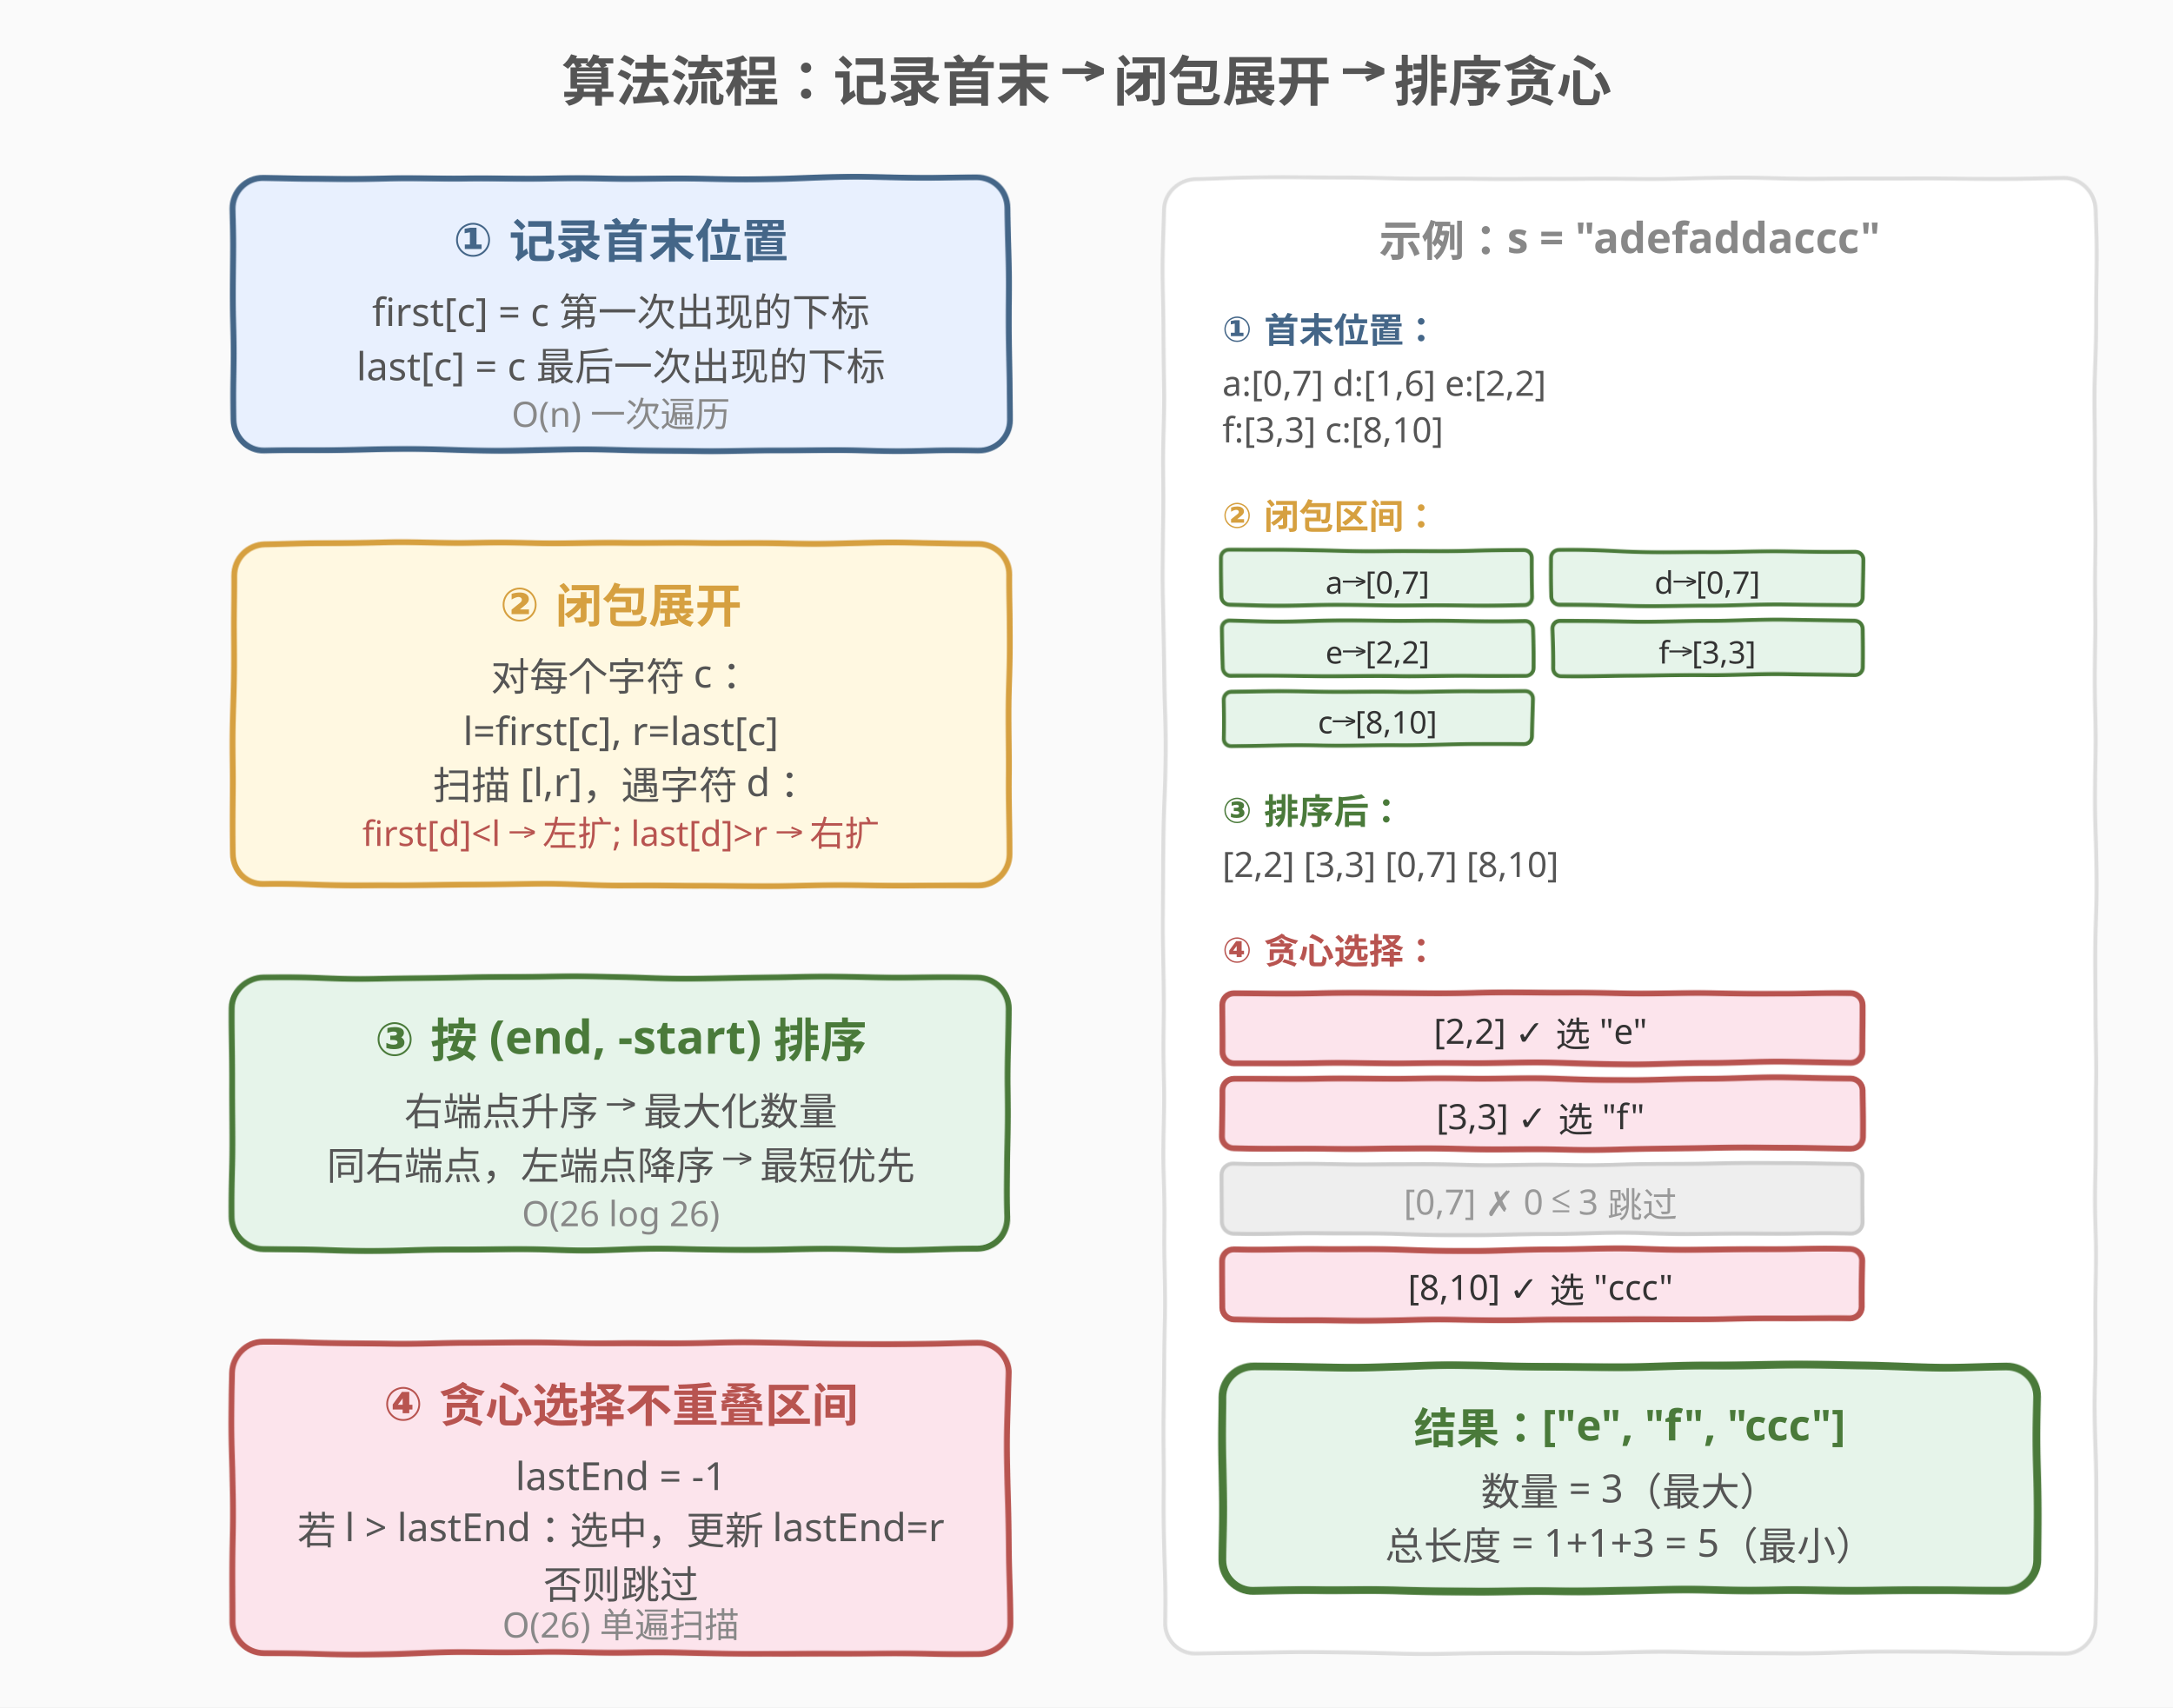
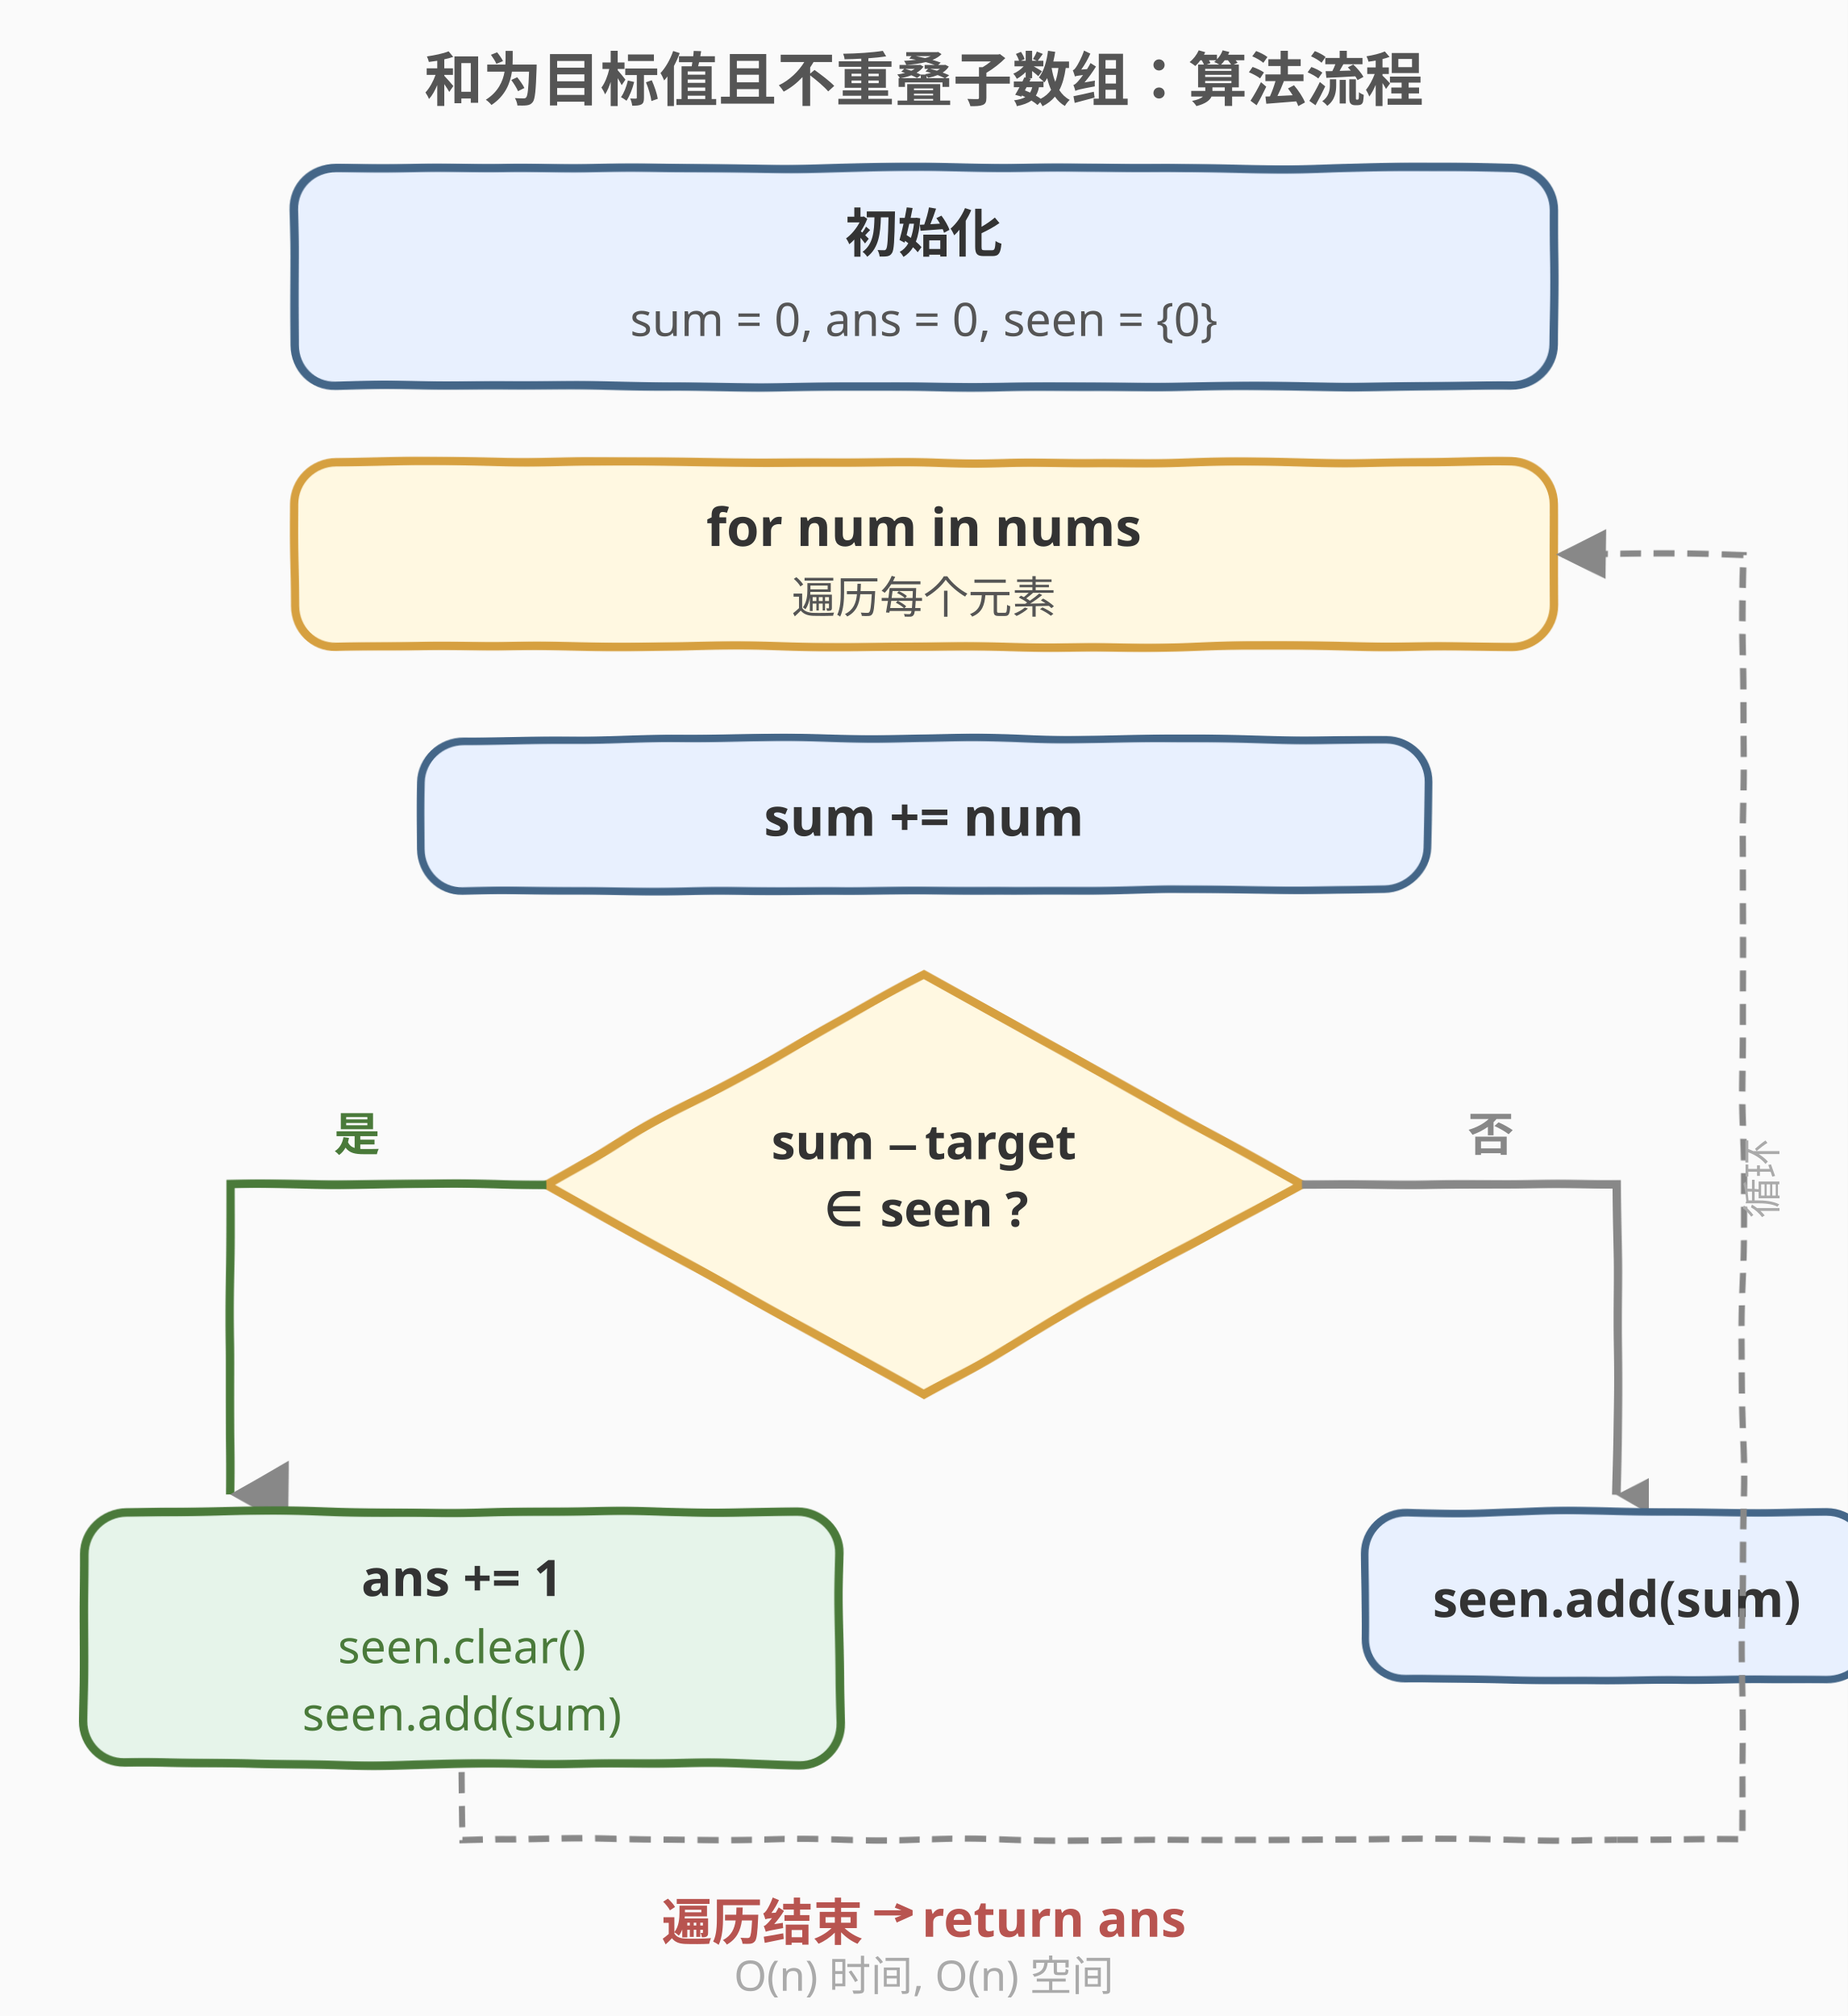
- <svg xmlns="http://www.w3.org/2000/svg" viewBox="0 0 560 440" font-family="'Comic Sans MS', 'Segoe UI', 'Kaiti SC', 楷体, cursive">
+ <svg xmlns="http://www.w3.org/2000/svg" viewBox="0 0 440 480" font-family="'Comic Sans MS', 'Segoe UI', 'Kaiti SC', 楷体, cursive">
  <defs>
    <filter id="rough">
      <feTurbulence type="fractalNoise" baseFrequency="0.02" numOctaves="2" seed="3" />
      <feDisplacementMap in="SourceGraphic" scale="2" />
    </filter>
    <filter id="rough2">
      <feTurbulence type="fractalNoise" baseFrequency="0.025" numOctaves="2" seed="7" />
      <feDisplacementMap in="SourceGraphic" scale="1.5" />
    </filter>
-     <marker id="arr" markerWidth="8" markerHeight="8" refX="6" refY="4" orient="auto">
-       <path d="M 0 0 L 8 4 L 0 8 z" fill="#666" />
+     <marker id="arrowD" markerWidth="8" markerHeight="8" refX="4" refY="7" orient="auto">
+       <path d="M0,0 L4,7 L8,0 Z" fill="#888" />
+     </marker>
+     <marker id="arrowR" markerWidth="8" markerHeight="8" refX="7" refY="4" orient="auto">
+       <path d="M0,0 L8,4 L0,8 Z" fill="#888" />
    </marker>
  </defs>
-   <rect width="560" height="440" fill="#fafafa" />
-   <text x="280" y="26" text-anchor="middle" font-size="14" fill="#555" font-weight="bold">算法流程：记录首末 → 闭包展开 → 排序贪心</text>
-   <rect x="60" y="46" width="200" height="70" fill="#e8f0fe" stroke="#446688" stroke-width="1.5" rx="8" filter="url(#rough2)" />
-   <text x="160" y="66" text-anchor="middle" font-size="12" fill="#446688" font-weight="bold">① 记录首末位置</text>
-   <text x="160" y="84" text-anchor="middle" font-size="10" fill="#555">first[c] = c 第一次出现的下标</text>
-   <text x="160" y="98" text-anchor="middle" font-size="10" fill="#555">last[c] = c 最后一次出现的下标</text>
-   <text x="160" y="110" text-anchor="middle" font-size="9" fill="#888">O(n) 一次遍历</text>
-   <path d="M 160 116 L 160 138" stroke="#666" stroke-width="2" fill="none" marker-end="url(#arr)" filter="url(#rough2)" />
-   <rect x="60" y="140" width="200" height="88" fill="#fff8e1" stroke="#d6a040" stroke-width="1.5" rx="8" filter="url(#rough2)" />
-   <text x="160" y="160" text-anchor="middle" font-size="12" fill="#d6a040" font-weight="bold">② 闭包展开</text>
-   <text x="160" y="178" text-anchor="middle" font-size="10" fill="#555">对每个字符 c：</text>
-   <text x="160" y="192" text-anchor="middle" font-size="10" fill="#555">l=first[c], r=last[c]</text>
-   <text x="160" y="206" text-anchor="middle" font-size="10" fill="#555">扫描 [l,r]，遇字符 d：</text>
-   <text x="160" y="218" text-anchor="middle" font-size="9" fill="#b85450">first[d]&lt;l → 左扩; last[d]&gt;r → 右扩</text>
-   <path d="M 160 228 L 160 250" stroke="#666" stroke-width="2" fill="none" marker-end="url(#arr)" filter="url(#rough2)" />
-   <rect x="60" y="252" width="200" height="70" fill="#e6f4ea" stroke="#4a7a3a" stroke-width="1.5" rx="8" filter="url(#rough2)" />
-   <text x="160" y="272" text-anchor="middle" font-size="12" fill="#4a7a3a" font-weight="bold">③ 按 (end, -start) 排序</text>
-   <text x="160" y="290" text-anchor="middle" font-size="10" fill="#555">右端点升序 → 最大化数量</text>
-   <text x="160" y="304" text-anchor="middle" font-size="10" fill="#555">同右端点，左端点降序 → 最短优先</text>
-   <text x="160" y="316" text-anchor="middle" font-size="9" fill="#888">O(26 log 26)</text>
-   <path d="M 160 322 L 160 344" stroke="#666" stroke-width="2" fill="none" marker-end="url(#arr)" filter="url(#rough2)" />
-   <rect x="60" y="346" width="200" height="80" fill="#fce4ec" stroke="#b85450" stroke-width="1.5" rx="8" filter="url(#rough2)" />
-   <text x="160" y="366" text-anchor="middle" font-size="12" fill="#b85450" font-weight="bold">④ 贪心选择不重叠区间</text>
-   <text x="160" y="384" text-anchor="middle" font-size="10" fill="#555">lastEnd = -1</text>
-   <text x="160" y="398" text-anchor="middle" font-size="10" fill="#555">若 l &gt; lastEnd：选中，更新 lastEnd=r</text>
-   <text x="160" y="412" text-anchor="middle" font-size="10" fill="#555">否则跳过</text>
-   <text x="160" y="422" text-anchor="middle" font-size="9" fill="#888">O(26) 单遍扫描</text>
-   <rect x="300" y="46" width="240" height="380" fill="#fff" stroke="#ddd" stroke-width="1" rx="8" filter="url(#rough2)" />
-   <text x="420" y="66" text-anchor="middle" font-size="11" fill="#888" font-weight="bold">示例：s = "adefaddaccc"</text>
-   <text x="315" y="88" font-size="9" fill="#446688" font-weight="bold">① 首末位置：</text>
-   <text x="315" y="102" font-size="9" fill="#555">a:[0,7] d:[1,6] e:[2,2]</text>
-   <text x="315" y="114" font-size="9" fill="#555">f:[3,3] c:[8,10]</text>
-   <text x="315" y="136" font-size="9" fill="#d6a040" font-weight="bold">② 闭包区间：</text>
-   <rect x="315" y="142" width="80" height="14" fill="#e6f4ea" stroke="#4a7a3a" stroke-width="1" rx="2" filter="url(#rough2)" />
-   <text x="355" y="153" text-anchor="middle" font-size="8" fill="#333">a→[0,7]</text>
-   <rect x="400" y="142" width="80" height="14" fill="#e6f4ea" stroke="#4a7a3a" stroke-width="1" rx="2" filter="url(#rough2)" />
-   <text x="440" y="153" text-anchor="middle" font-size="8" fill="#333">d→[0,7]</text>
-   <rect x="315" y="160" width="80" height="14" fill="#e6f4ea" stroke="#4a7a3a" stroke-width="1" rx="2" filter="url(#rough2)" />
-   <text x="355" y="171" text-anchor="middle" font-size="8" fill="#333">e→[2,2]</text>
-   <rect x="400" y="160" width="80" height="14" fill="#e6f4ea" stroke="#4a7a3a" stroke-width="1" rx="2" filter="url(#rough2)" />
-   <text x="440" y="171" text-anchor="middle" font-size="8" fill="#333">f→[3,3]</text>
-   <rect x="315" y="178" width="80" height="14" fill="#e6f4ea" stroke="#4a7a3a" stroke-width="1" rx="2" filter="url(#rough2)" />
-   <text x="355" y="189" text-anchor="middle" font-size="8" fill="#333">c→[8,10]</text>
-   <text x="315" y="212" font-size="9" fill="#4a7a3a" font-weight="bold">③ 排序后：</text>
-   <text x="315" y="226" font-size="9" fill="#555">[2,2] [3,3] [0,7] [8,10]</text>
-   <text x="315" y="248" font-size="9" fill="#b85450" font-weight="bold">④ 贪心选择：</text>
-   <rect x="315" y="256" width="165" height="18" fill="#fce4ec" stroke="#b85450" stroke-width="1.5" rx="3" filter="url(#rough2)" />
-   <text x="397" y="269" text-anchor="middle" font-size="9" fill="#333">[2,2] ✓ 选 "e"</text>
-   <rect x="315" y="278" width="165" height="18" fill="#fce4ec" stroke="#b85450" stroke-width="1.5" rx="3" filter="url(#rough2)" />
-   <text x="397" y="291" text-anchor="middle" font-size="9" fill="#333">[3,3] ✓ 选 "f"</text>
-   <rect x="315" y="300" width="165" height="18" fill="#eee" stroke="#ccc" stroke-width="1" rx="3" filter="url(#rough2)" />
-   <text x="397" y="313" text-anchor="middle" font-size="9" fill="#999">[0,7] ✗ 0≤3 跳过</text>
-   <rect x="315" y="322" width="165" height="18" fill="#fce4ec" stroke="#b85450" stroke-width="1.5" rx="3" filter="url(#rough2)" />
-   <text x="397" y="335" text-anchor="middle" font-size="9" fill="#333">[8,10] ✓ 选 "ccc"</text>
-   <rect x="315" y="352" width="210" height="58" fill="#e6f4ea" stroke="#4a7a3a" stroke-width="2" rx="8" filter="url(#rough2)" />
-   <text x="420" y="372" text-anchor="middle" font-size="11" fill="#4a7a3a" font-weight="bold">结果：["e", "f", "ccc"]</text>
-   <text x="420" y="388" text-anchor="middle" font-size="10" fill="#555">数量 = 3（最大）</text>
-   <text x="420" y="402" text-anchor="middle" font-size="10" fill="#555">总长度 = 1+1+3 = 5（最小）</text>
+   <rect width="440" height="480" fill="#fafafa" />
+   <text x="220" y="24" text-anchor="middle" font-size="14" fill="#555" font-weight="bold">和为目标值且不重叠子数组：算法流程</text>
+   <rect x="70" y="40" width="300" height="52" fill="#e8f0fe" stroke="#446688" stroke-width="2" rx="10" filter="url(#rough2)" />
+   <text x="220" y="60" text-anchor="middle" font-size="12.5" fill="#333" font-weight="bold">初始化</text>
+   <text x="220" y="80" text-anchor="middle" font-size="11" fill="#555">sum = 0,  ans = 0,  seen = {0}</text>
+   <path d="M 220 96 L 220 108" stroke="#888" stroke-width="2" fill="none" marker-end="url(#arrowD)" filter="url(#rough2)" />
+   <rect x="70" y="110" width="300" height="44" fill="#fff8e1" stroke="#d6a040" stroke-width="2" rx="10" filter="url(#rough2)" />
+   <text x="220" y="130" text-anchor="middle" font-size="12.5" fill="#333" font-weight="bold">for num in nums</text>
+   <text x="220" y="146" text-anchor="middle" font-size="10.5" fill="#555">遍历每个元素</text>
+   <path d="M 220 158 L 220 172" stroke="#888" stroke-width="2" fill="none" marker-end="url(#arrowD)" filter="url(#rough2)" />
+   <rect x="100" y="176" width="240" height="36" fill="#e8f0fe" stroke="#446688" stroke-width="1.8" rx="10" filter="url(#rough2)" />
+   <text x="220" y="199" text-anchor="middle" font-size="12.5" fill="#333" font-weight="bold">sum += num</text>
+   <path d="M 220 216 L 220 230" stroke="#888" stroke-width="2" fill="none" marker-end="url(#arrowD)" filter="url(#rough2)" />
+   <polygon points="220,232 310,282 220,332 130,282" fill="#fff8e1" stroke="#d6a040" stroke-width="2" filter="url(#rough2)" />
+   <text x="220" y="276" text-anchor="middle" font-size="11.5" fill="#333" font-weight="bold">sum − target</text>
+   <text x="220" y="292" text-anchor="middle" font-size="11.5" fill="#333" font-weight="bold">∈ seen ?</text>
+   <path d="M 130 282 L 55 282 L 55 356" stroke="#4a7a3a" stroke-width="2" fill="none" marker-end="url(#arrowD)" filter="url(#rough2)" />
+   <text x="85" y="274" text-anchor="middle" font-size="11" fill="#4a7a3a" font-weight="bold">是</text>
+   <rect x="20" y="360" width="180" height="60" fill="#e6f4ea" stroke="#4a7a3a" stroke-width="2" rx="10" filter="url(#rough2)" />
+   <text x="110" y="380" text-anchor="middle" font-size="12" fill="#333" font-weight="bold">ans += 1</text>
+   <text x="110" y="396" text-anchor="middle" font-size="11" fill="#4a7a3a">seen.clear()</text>
+   <text x="110" y="412" text-anchor="middle" font-size="11" fill="#4a7a3a">seen.add(sum)</text>
+   <path d="M 310 282 L 385 282 L 385 356" stroke="#888" stroke-width="2" fill="none" marker-end="url(#arrowD)" filter="url(#rough2)" />
+   <text x="355" y="274" text-anchor="middle" font-size="11" fill="#888" font-weight="bold">否</text>
+   <rect x="325" y="360" width="120" height="40" fill="#e8f0fe" stroke="#446688" stroke-width="1.8" rx="10" filter="url(#rough2)" />
+   <text x="385" y="385" text-anchor="middle" font-size="12" fill="#333" font-weight="bold">seen.add(sum)</text>
+   <path d="M 110 422 L 110 438 L 385 438" stroke="#888" stroke-width="1.5" fill="none" stroke-dasharray="5,3" filter="url(#rough2)" />
+   <path d="M 385 400 L 385 438" stroke="#888" stroke-width="1.5" fill="none" stroke-dasharray="5,3" filter="url(#rough2)" />
+   <path d="M 385 438 L 415 438 L 415 132 L 372 132" stroke="#888" stroke-width="1.5" fill="none" stroke-dasharray="5,3" marker-end="url(#arrowR)" filter="url(#rough2)" />
+   <text x="423" y="290" font-size="9.5" fill="#aaa" transform="rotate(-90 423 290)">循环</text>
+   <text x="220" y="462" text-anchor="middle" font-size="12" fill="#b85450" font-weight="bold">遍历结束 → return ans</text>
+   <text x="220" y="474" text-anchor="middle" font-size="10" fill="#aaa">O(n) 时间, O(n) 空间</text>
</svg>
